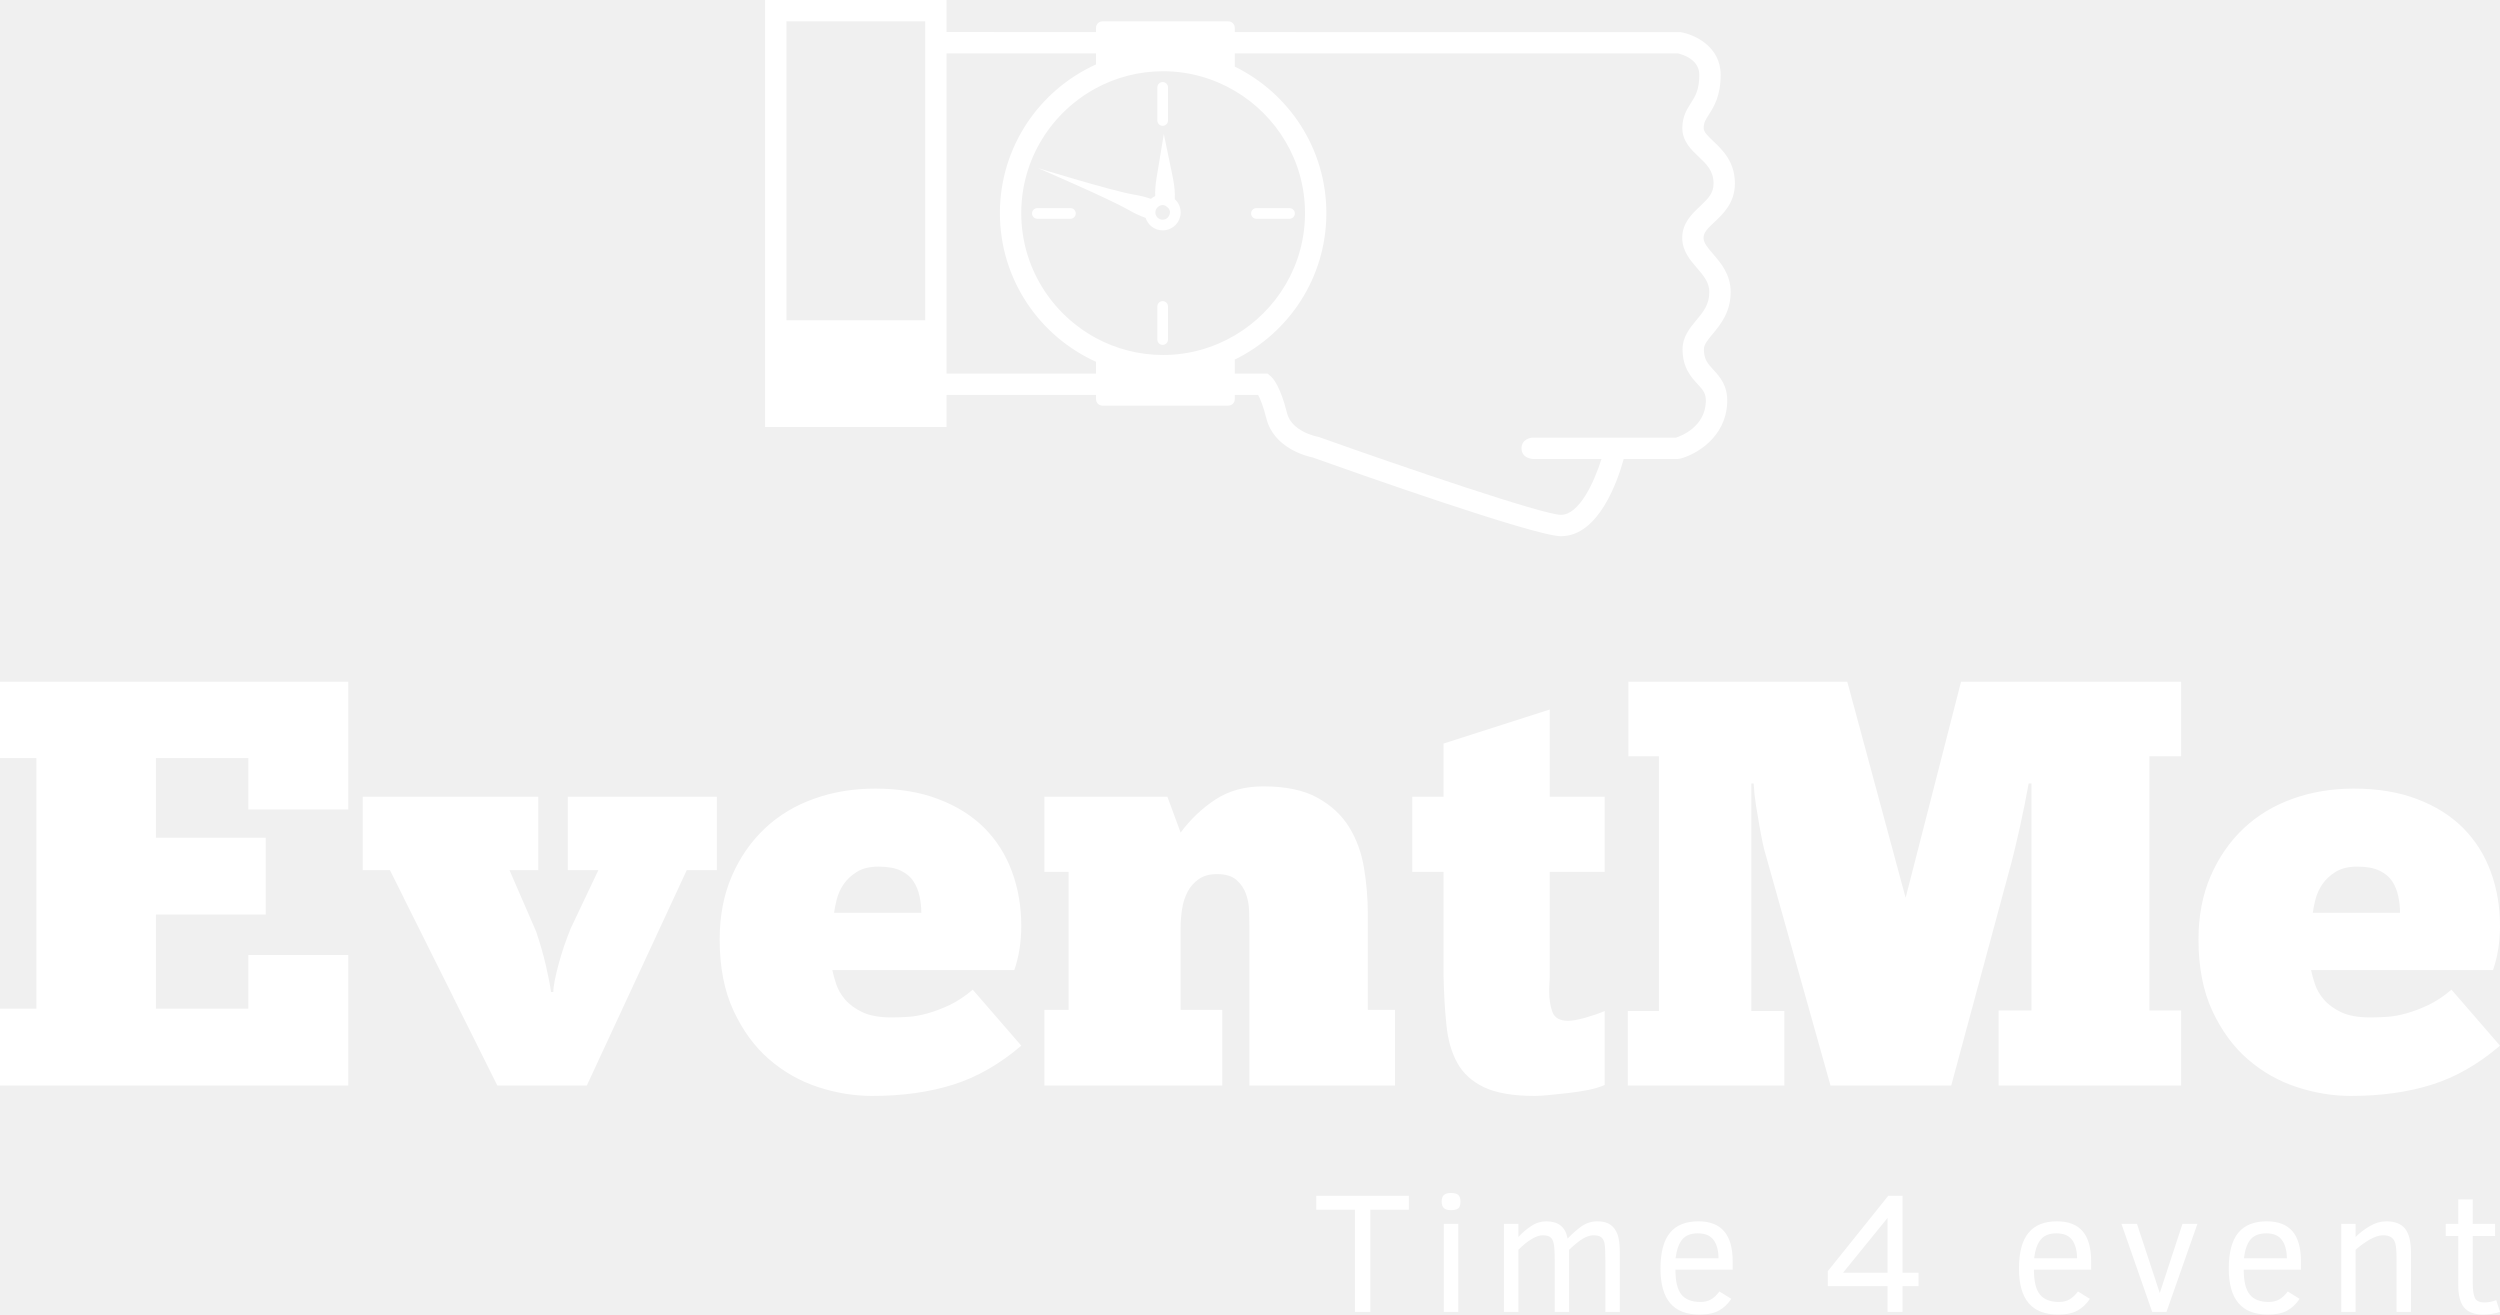
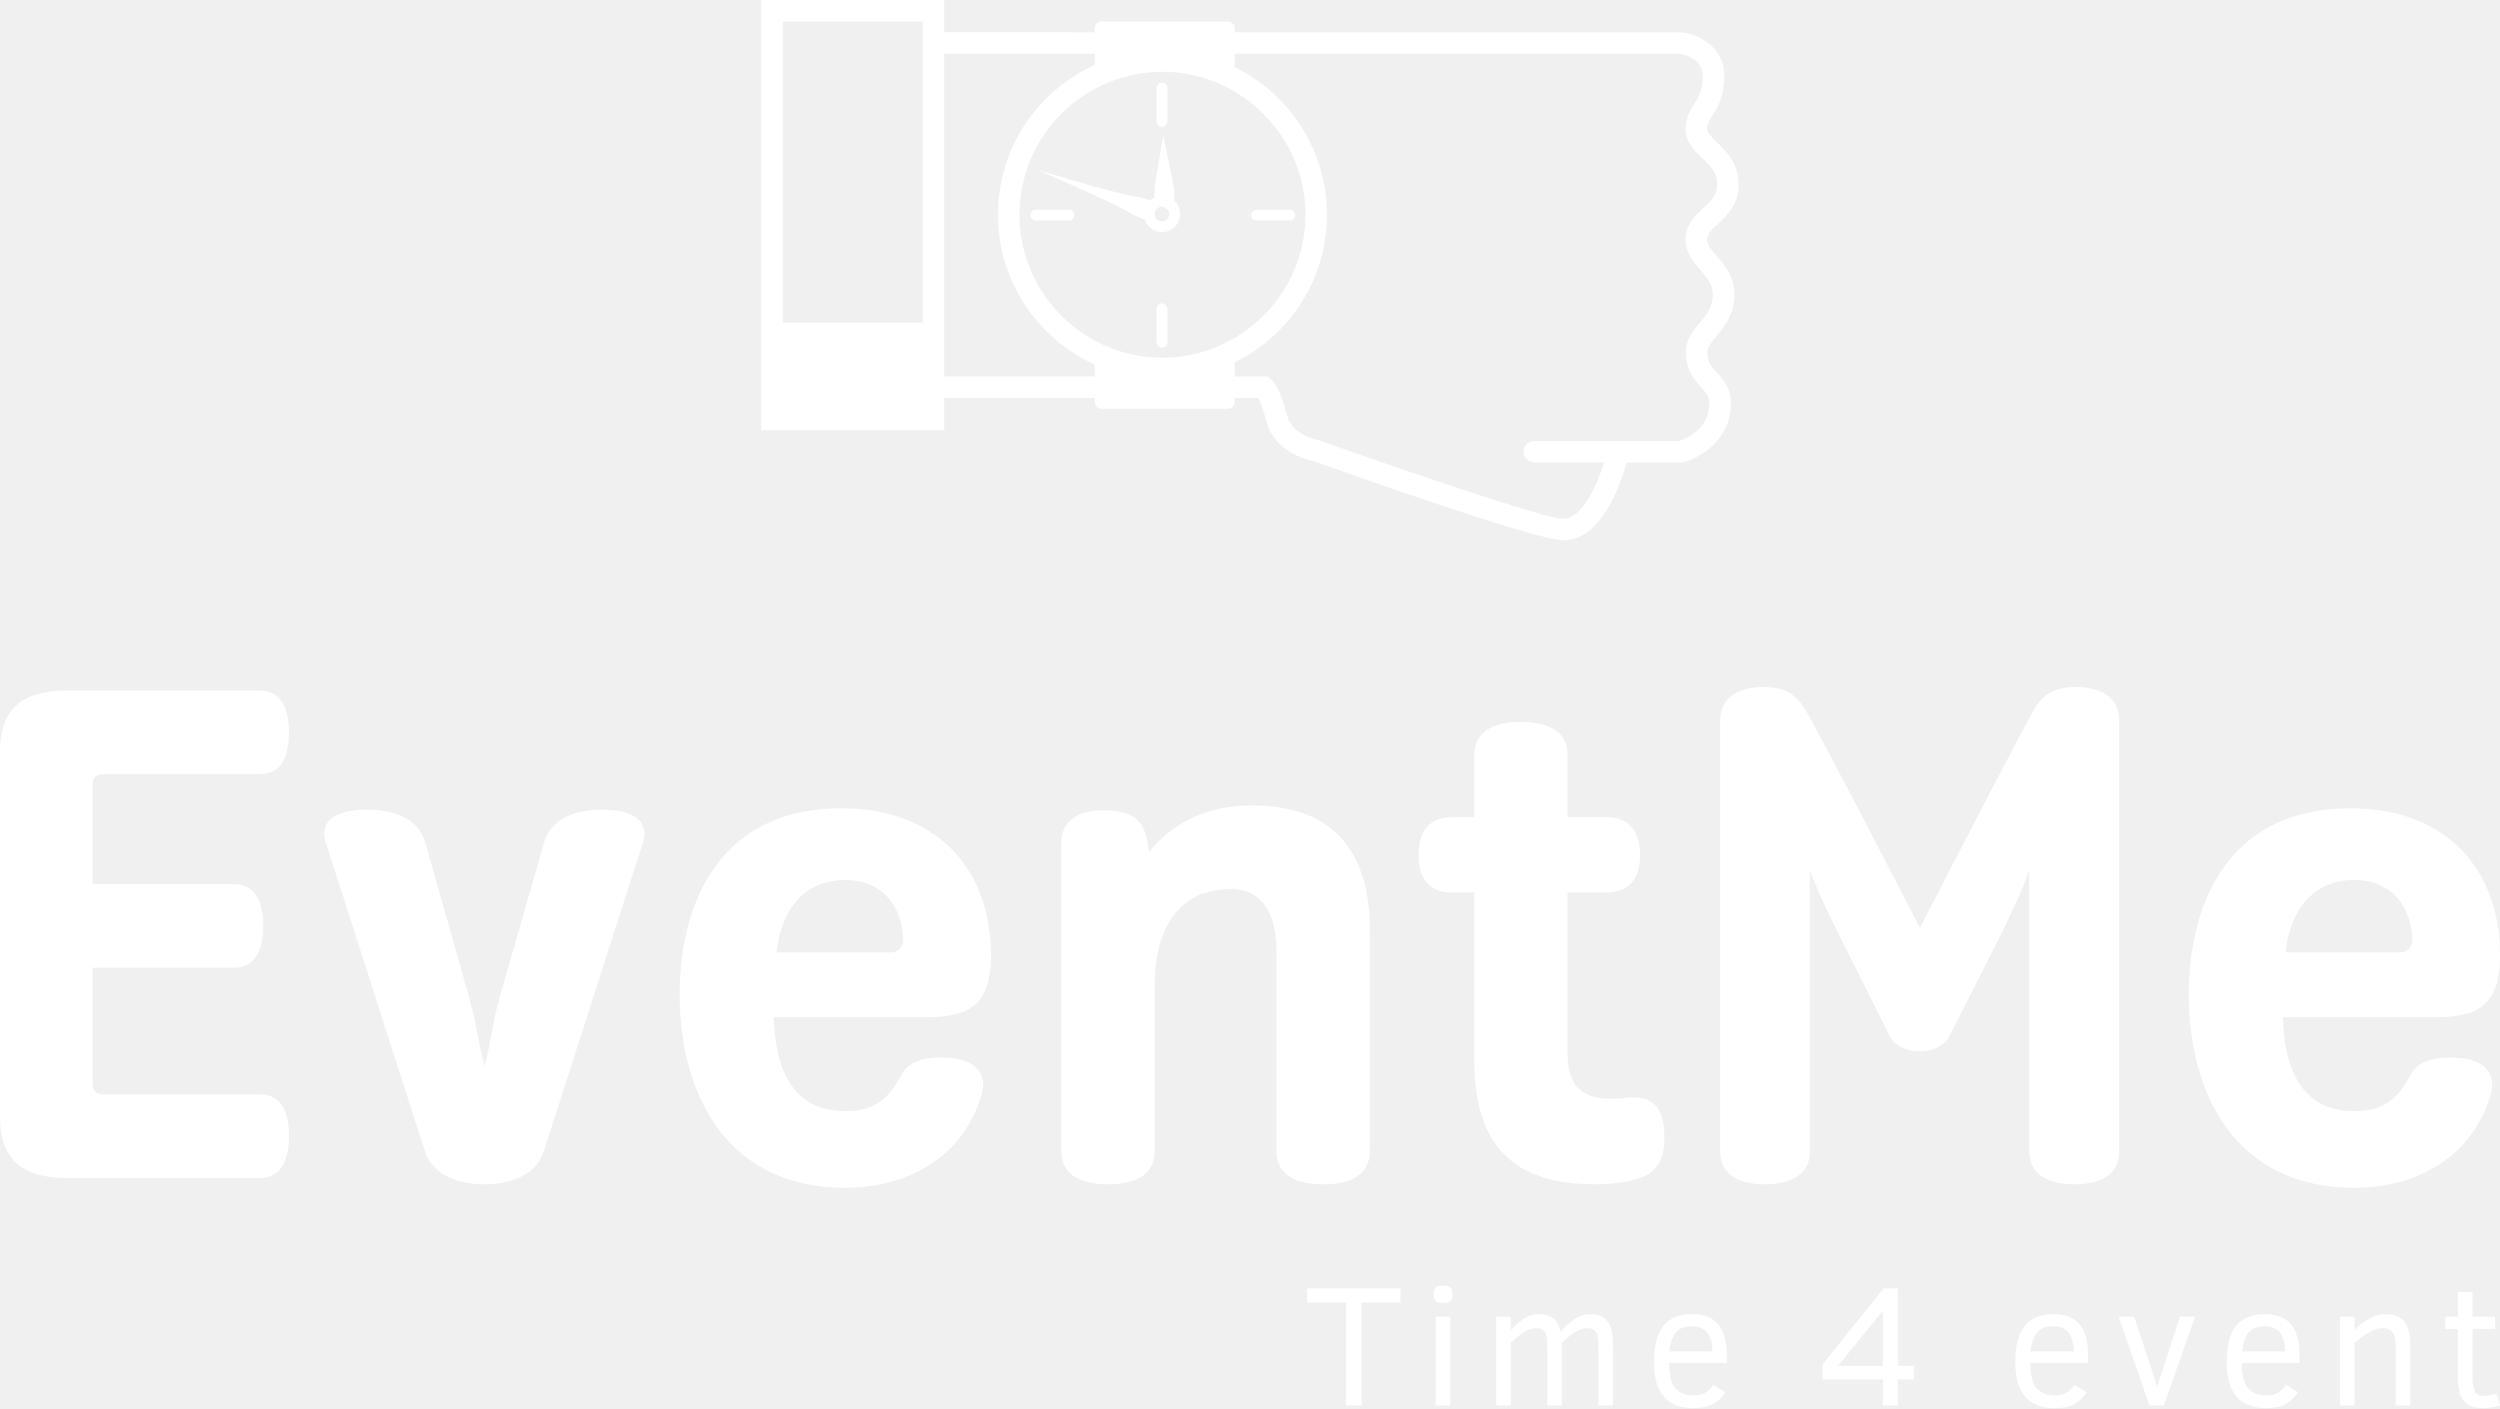
- <svg xmlns="http://www.w3.org/2000/svg" version="1.1" height="135.464" width="257.62">
-   <defs id="SvgjsDefs4451" />
-   <g id="SvgjsG4452" rel="mainfill" name="main_text" transform="translate(-1.49,-128.1359)" fill="#ffffff">
-     <path d="M1.49 198.39L37.38 198.39L37.38 211.55L27.08 211.55L27.08 206.25L17.56 206.25L17.56 214.46L28.87 214.46L28.87 222.38L17.56 222.38L17.56 232.08L27.08 232.08L27.08 226.55L37.38 226.55L37.38 240L1.49 240L1.49 232.08L5.24 232.08L5.24 206.25L1.49 206.25L1.49 198.39ZM58.51 230.36Q58.51 229.88 58.66 229.14Q58.81 228.39 59.05 227.50Q59.29 226.61 59.61 225.65Q59.94 224.70 60.30 223.81L63.15 217.80L60.00 217.80L60.00 210.24L75.36 210.24L75.36 217.80L72.26 217.80L61.96 240L52.74 240L41.67 217.80L38.87 217.80L38.87 210.24L56.96 210.24L56.96 217.80L53.99 217.80L56.73 224.11Q57.32 225.83 57.74 227.62Q58.15 229.40 58.27 230.36L58.51 230.36ZM106.73 235.89Q103.39 238.75 99.70 239.91Q96.01 241.07 91.37 241.07Q88.57 241.07 85.77 240.15Q82.98 239.23 80.74 237.29Q78.51 235.36 77.08 232.29Q75.65 229.23 75.65 224.94Q75.65 221.31 76.90 218.42Q78.15 215.54 80.30 213.51Q82.44 211.49 85.36 210.45Q88.27 209.40 91.67 209.40Q95.36 209.40 98.18 210.48Q101.01 211.55 102.92 213.45Q104.82 215.36 105.77 217.95Q106.73 220.54 106.73 223.57Q106.73 224.76 106.55 225.92Q106.37 227.08 106.01 228.10L87.26 228.10Q87.38 228.69 87.65 229.52Q87.92 230.36 88.57 231.13Q89.23 231.90 90.36 232.44Q91.49 232.98 93.39 232.98Q94.17 232.98 95.09 232.92Q96.01 232.86 97.08 232.56Q98.15 232.26 99.35 231.70Q100.54 231.13 101.73 230.12L106.73 235.89M92.02 217.44Q90.65 217.44 89.79 217.98Q88.93 218.51 88.42 219.26Q87.92 220.00 87.71 220.83Q87.50 221.67 87.44 222.20L96.43 222.20Q96.43 221.37 96.25 220.51Q96.07 219.64 95.62 218.96Q95.18 218.27 94.32 217.86Q93.45 217.44 92.02 217.44ZM127.44 240L109.11 240L109.11 232.20L111.61 232.20L111.61 217.98L109.11 217.98L109.11 210.24L121.79 210.24L123.15 213.93Q124.70 211.85 126.76 210.51Q128.81 209.17 131.67 209.17Q135.12 209.17 137.23 210.33Q139.35 211.49 140.51 213.36Q141.67 215.24 142.05 217.59Q142.44 219.94 142.44 222.26L142.44 232.20L145.24 232.20L145.24 240L130.24 240L130.24 223.75Q130.24 222.98 130.21 222.02Q130.18 221.07 129.88 220.24Q129.58 219.40 128.90 218.81Q128.21 218.21 126.90 218.21Q125.77 218.21 125.03 218.72Q124.29 219.23 123.87 220.03Q123.45 220.83 123.30 221.82Q123.15 222.80 123.15 223.75L123.15 232.20L127.44 232.20L127.44 240ZM147.02 210.24L150.24 210.24L150.24 204.76L161.19 201.25L161.19 210.24L166.85 210.24L166.85 217.98L161.19 217.98L161.19 228.57Q161.19 228.99 161.16 229.40Q161.13 229.82 161.13 230.30Q161.13 231.49 161.46 232.41Q161.79 233.33 163.10 233.33Q163.69 233.33 164.85 233.01Q166.01 232.68 166.85 232.32L166.85 239.94Q166.19 240.24 165.18 240.45Q164.17 240.65 163.10 240.77Q162.02 240.89 161.10 240.98Q160.18 241.07 159.64 241.07Q156.31 241.07 154.43 240.18Q152.56 239.29 151.67 237.68Q150.77 236.07 150.54 233.75Q150.30 231.43 150.24 228.57L150.24 217.98L147.02 217.98L147.02 210.24ZM210.54 208.87Q210.36 209.88 210.12 211.07Q209.88 212.26 209.64 213.36Q209.40 214.46 209.17 215.39Q208.93 216.31 208.81 216.85L202.56 240L190.12 240L183.45 216.25Q183.33 215.89 183.15 215.09Q182.98 214.29 182.80 213.27Q182.62 212.26 182.44 211.13Q182.26 210.00 182.20 208.87L181.96 208.87L181.96 232.32L185.36 232.32L185.36 240L169.23 240L169.23 232.32L172.44 232.32L172.44 206.07L169.29 206.07L169.29 198.39L191.85 198.39L197.86 220.65L203.57 198.39L226.25 198.39L226.25 206.07L222.98 206.07L222.98 232.26L226.25 232.26L226.25 240L207.44 240L207.44 232.26L210.83 232.26L210.83 208.87L210.54 208.87ZM259.11 235.89Q255.77 238.75 252.08 239.91Q248.39 241.07 243.75 241.07Q240.95 241.07 238.15 240.15Q235.36 239.23 233.12 237.29Q230.89 235.36 229.46 232.29Q228.04 229.23 228.04 224.94Q228.04 221.31 229.29 218.42Q230.54 215.54 232.68 213.51Q234.82 211.49 237.74 210.45Q240.65 209.40 244.05 209.40Q247.74 209.40 250.57 210.48Q253.39 211.55 255.30 213.45Q257.20 215.36 258.15 217.95Q259.11 220.54 259.11 223.57Q259.11 224.76 258.93 225.92Q258.75 227.08 258.39 228.10L239.64 228.10Q239.76 228.69 240.03 229.52Q240.30 230.36 240.95 231.13Q241.61 231.90 242.74 232.44Q243.87 232.98 245.77 232.98Q246.55 232.98 247.47 232.92Q248.39 232.86 249.46 232.56Q250.54 232.26 251.73 231.70Q252.92 231.13 254.11 230.12L259.11 235.89M244.40 217.44Q243.04 217.44 242.17 217.98Q241.31 218.51 240.80 219.26Q240.30 220.00 240.09 220.83Q239.88 221.67 239.82 222.20L248.81 222.20Q248.81 221.37 248.63 220.51Q248.45 219.64 248.01 218.96Q247.56 218.27 246.70 217.86Q245.83 217.44 244.40 217.44Z" fill="#ffffff" style="fill: rgb(255, 255, 255);" />
+ <svg xmlns="http://www.w3.org/2000/svg" version="1.1" height="143.994" width="255.651">
+   <defs id="SvgjsDefs1018" />
+   <g id="SvgjsG1019" rel="mainfill" name="main_text" transform="translate(-4.63,-119.5359)" fill="#ffffff">
+     <path d="M15.31 198.70L31.19 198.70C33.61 198.70 34.18 196.56 34.18 194.42C34.18 192.29 33.54 190.15 31.19 190.15L11.61 190.15C8.05 190.15 4.63 191.08 4.63 196.42L4.63 233.73C4.63 239.07 8.05 240 11.61 240L31.19 240C33.54 240 34.18 237.86 34.18 235.73C34.18 233.59 33.61 231.45 31.19 231.45L15.31 231.45C14.46 231.45 14.10 231.17 14.10 230.24L14.10 218.49L28.56 218.49C30.91 218.49 31.55 216.36 31.55 214.22C31.55 212.08 30.91 209.95 28.56 209.95L14.10 209.95L14.10 199.91C14.10 198.98 14.46 198.70 15.31 198.70ZM48.14 205.75C47.36 202.97 44.44 202.33 42.09 202.33C39.74 202.33 37.10 203.04 37.96 205.75L48.07 237.22C48.92 239.93 51.84 240.64 54.19 240.64C56.47 240.64 59.39 239.93 60.25 237.22L70.36 205.75C71.21 203.04 68.58 202.33 66.23 202.33C63.95 202.33 61.03 202.97 60.25 205.75L55.69 221.63C55.05 223.83 54.76 226.40 54.19 228.61C53.62 226.40 53.27 223.83 52.63 221.63ZM91.08 209.52C94.36 209.52 96.71 211.59 96.99 215.36C97.06 216.50 96.42 216.93 95.71 216.93L84.03 216.93C84.53 212.44 86.95 209.52 91.08 209.52ZM104.97 231.60C105.47 230.17 105.18 228.11 102.05 227.75C99.34 227.47 97.56 228.04 96.85 229.39C95.57 231.81 94.14 233.16 91.15 233.16C85.31 233.23 83.89 228.25 83.75 223.55L99.49 223.55C103.83 223.55 105.89 222.20 105.97 217.43C106.04 208.38 100.41 202.19 90.65 202.19C78.62 202.19 74.13 211.30 74.13 221.34C74.20 231.74 79.12 240.93 90.94 241.00C97.78 241.00 103.12 237.65 104.97 231.60ZM121.99 205.82C121.63 203.04 119.99 202.40 117.36 202.40C115.22 202.40 113.16 203.25 113.16 205.75L113.16 237.22C113.16 239.93 115.58 240.64 117.93 240.64C120.35 240.64 122.70 239.93 122.70 237.22L122.70 220.35C122.70 215.36 124.55 210.45 130.53 210.45C134.31 210.45 135.16 214.01 135.16 216.71L135.16 237.22C135.16 239.93 137.58 240.64 139.93 240.64C142.36 240.64 144.71 239.93 144.71 237.22L144.71 214.65C144.71 205.89 140.29 201.90 132.67 201.90C129.61 201.90 125.34 202.68 122.13 206.67ZM155.39 196.77L155.39 203.11L153.11 203.11C150.40 203.11 149.69 205.03 149.69 206.96C149.69 208.88 150.40 210.80 153.11 210.80L155.39 210.80L155.39 227.89C155.39 235.51 158.31 240.64 167.71 240.64C169.42 240.64 171.34 240.43 172.69 239.86C174.40 239.07 174.83 237.65 174.83 235.87C174.83 233.02 173.90 231.45 170.77 231.81C166.43 232.31 164.93 230.60 164.93 227.32L164.93 210.80L168.92 210.80C171.62 210.80 172.34 208.88 172.34 206.96C172.34 205.03 171.62 203.11 168.92 203.11L164.93 203.11L164.93 196.77C164.93 194.07 162.58 193.36 160.16 193.36C157.81 193.36 155.39 194.07 155.39 196.77ZM216.92 189.79C214.99 189.79 213.78 190.36 212.86 191.72C211.72 193.50 200.96 214.43 200.96 214.43C200.96 214.43 190.21 193.50 189.00 191.72C188.07 190.36 186.86 189.79 185.01 189.79C182.73 189.79 180.53 190.65 180.53 193.21L180.53 237.29C180.53 239.93 182.88 240.64 185.08 240.64C187.29 240.64 189.71 239.93 189.71 237.29L189.71 208.45C190.42 210.52 191.49 212.73 192.42 214.58L197.83 225.40C198.47 226.61 199.68 227.04 200.96 227.04C202.17 227.04 203.39 226.61 204.03 225.40L209.51 214.58C210.36 212.73 211.50 210.52 212.14 208.45L212.14 237.29C212.14 239.93 214.57 240.64 216.77 240.64C218.98 240.64 221.33 239.93 221.33 237.29L221.33 193.21C221.33 190.65 219.19 189.79 216.92 189.79ZM245.40 209.52C248.68 209.52 251.03 211.59 251.31 215.36C251.38 216.50 250.74 216.93 250.03 216.93L238.35 216.93C238.85 212.44 241.27 209.52 245.40 209.52ZM259.29 231.60C259.79 230.17 259.50 228.11 256.37 227.75C253.66 227.47 251.88 228.04 251.17 229.39C249.89 231.81 248.46 233.16 245.47 233.16C239.63 233.23 238.21 228.25 238.07 223.55L253.80 223.55C258.15 223.55 260.21 222.20 260.28 217.43C260.36 208.38 254.73 202.19 244.97 202.19C232.94 202.19 228.45 211.30 228.45 221.34C228.52 231.74 233.44 240.93 245.26 241.00C252.10 241.00 257.44 237.65 259.29 231.60Z" fill="#ffffff" style="fill: rgb(255, 255, 255);" />
  </g>
-   <g id="SvgjsG4453" rel="mainfill" name="slogan_text" transform="translate(135.29,-104.8059)" fill="#ffffff">
+   <g id="SvgjsG1020" rel="mainfill" name="slogan_text" transform="translate(133.3208,-96.2759)" fill="#ffffff">
    <path d="M5.92 229.47L5.92 240L4.33 240L4.33 229.47L0.35 229.47L0.35 228.03L9.89 228.03L9.89 229.47L5.92 229.47ZM15.21 228.62Q15.21 229.14 14.98 229.33Q14.74 229.51 14.23 229.51Q13.69 229.51 13.48 229.28Q13.27 229.05 13.27 228.62Q13.27 228.16 13.50 227.95Q13.72 227.74 14.23 227.74Q14.76 227.74 14.98 227.94Q15.21 228.15 15.21 228.62M13.49 240L13.49 230.92L14.98 230.92L14.98 240L13.49 240ZM30.14 240L30.14 234.65Q30.14 233.30 30.04 232.87Q29.93 232.44 29.67 232.27Q29.41 232.10 28.89 232.10Q28.44 232.10 27.87 232.42Q27.31 232.74 26.40 233.59L26.40 240L24.92 240L24.92 234.65Q24.92 233.37 24.81 232.92Q24.71 232.47 24.46 232.29Q24.21 232.10 23.68 232.10Q23.19 232.10 22.54 232.49Q21.90 232.87 21.18 233.59L21.18 240L19.69 240L19.69 230.92L21.18 230.92L21.18 232.27Q21.77 231.63 22.49 231.15Q23.22 230.66 24.05 230.66Q24.97 230.66 25.52 231.09Q26.07 231.51 26.25 232.44Q26.96 231.69 27.69 231.17Q28.43 230.66 29.33 230.66Q30.16 230.66 30.66 231.01Q31.16 231.36 31.40 232.03Q31.63 232.69 31.63 233.94L31.63 240L30.14 240ZM37.36 235.64Q37.36 237.44 37.97 238.20Q38.58 238.97 39.94 238.97Q40.55 238.97 41.01 238.72Q41.47 238.46 41.89 237.89L43.12 238.65Q42.60 239.43 41.85 239.85Q41.11 240.27 39.84 240.27Q37.81 240.27 36.81 239.09Q35.82 237.91 35.82 235.54Q35.82 233.04 36.79 231.85Q37.76 230.66 39.73 230.66Q41.49 230.66 42.37 231.68Q43.26 232.70 43.26 234.81L43.26 235.64L37.36 235.64M41.80 234.47Q41.79 233.25 41.29 232.58Q40.79 231.90 39.67 231.90Q38.61 231.90 38.08 232.51Q37.55 233.12 37.37 234.47L41.80 234.47ZM60.76 237.34L60.76 240L59.22 240L59.22 237.34L53.06 237.34L53.06 235.80L59.29 228.03L60.76 228.03L60.76 235.96L62.41 235.96L62.41 237.34L60.76 237.34M59.22 230.31L54.63 235.96L59.22 235.96L59.22 230.31ZM74.30 235.64Q74.30 237.44 74.92 238.20Q75.53 238.97 76.89 238.97Q77.50 238.97 77.95 238.72Q78.41 238.46 78.84 237.89L80.07 238.65Q79.55 239.43 78.80 239.85Q78.06 240.27 76.79 240.27Q74.76 240.27 73.76 239.09Q72.76 237.91 72.76 235.54Q72.76 233.04 73.74 231.85Q74.71 230.66 76.67 230.66Q78.44 230.66 79.32 231.68Q80.20 232.70 80.20 234.81L80.20 235.64L74.30 235.64M78.75 234.47Q78.73 233.25 78.24 232.58Q77.74 231.90 76.62 231.90Q75.56 231.90 75.03 232.51Q74.49 233.12 74.32 234.47L78.75 234.47ZM87.96 240L86.49 240L83.32 230.92L84.92 230.92L87.27 238.05L89.61 230.92L91.15 230.92L87.96 240ZM95.92 235.64Q95.92 237.44 96.54 238.20Q97.15 238.97 98.51 238.97Q99.11 238.97 99.57 238.72Q100.03 238.46 100.46 237.89L101.68 238.65Q101.16 239.43 100.42 239.85Q99.68 240.27 98.40 240.27Q96.38 240.27 95.38 239.09Q94.38 237.91 94.38 235.54Q94.38 233.04 95.35 231.85Q96.33 230.66 98.29 230.66Q100.06 230.66 100.94 231.68Q101.82 232.70 101.82 234.81L101.82 235.64L95.92 235.64M100.37 234.47Q100.35 233.25 99.85 232.58Q99.36 231.90 98.24 231.90Q97.18 231.90 96.64 232.51Q96.11 233.12 95.94 234.47L100.37 234.47ZM111.67 240L111.67 234.65Q111.67 233.35 111.54 232.92Q111.41 232.49 111.11 232.30Q110.82 232.10 110.26 232.10Q109.69 232.10 108.92 232.53Q108.16 232.97 107.45 233.59L107.45 240L105.97 240L105.97 230.92L107.45 230.92L107.45 232.27Q108.09 231.64 108.92 231.15Q109.76 230.66 110.61 230.66Q111.93 230.66 112.54 231.41Q113.16 232.16 113.16 233.94L113.16 240L111.67 240ZM122.33 240Q121.47 240.27 120.62 240.27Q119.24 240.27 118.63 239.54Q118.03 238.81 118.03 237.26L118.03 232.17L116.74 232.17L116.74 230.92L118.03 230.92L118.03 228.40L119.52 228.40L119.52 230.92L121.82 230.92L121.82 232.17L119.52 232.17L119.52 236.97Q119.52 238.07 119.74 238.55Q119.96 239.02 120.72 239.02Q121.38 239.02 121.94 238.78L122.33 240Z" fill="#ffffff" style="fill: rgb(255, 255, 255);" />
  </g>
-   <g id="SvgjsG4454" rel="mainfill" name="symbol" transform="translate(74.44085,-29.7) scale(1.1)" fill="#ffffff">
+   <g id="SvgjsG1021" rel="mainfill" name="symbol" transform="translate(73.45627,-29.7) scale(1.1)" fill="#ffffff">
    <path d="M42.378,45.654c0.031-0.523-0.011-1.186-0.186-2.052c-0.402-1.984-0.837-4.045-0.837-4.045S41,41.633,40.677,43.632  c-0.112,0.694-0.148,1.265-0.133,1.737c-0.145,0.067-0.276,0.155-0.396,0.258c-0.459-0.157-0.986-0.297-1.602-0.398  c-1.997-0.33-8.978-2.479-8.978-2.479s6.714,2.894,8.468,3.906c0.584,0.337,1.125,0.584,1.612,0.756  c0.219,0.676,0.848,1.169,1.597,1.169c0.932,0,1.686-0.755,1.686-1.685C42.932,46.402,42.716,45.962,42.378,45.654z M41.246,46.211  c0.082,0,0.159,0.021,0.232,0.047c0.12,0.081,0.222,0.163,0.313,0.244c0.082,0.113,0.141,0.245,0.141,0.395  c0,0.04-0.016,0.074-0.023,0.112c-0.056,0.322-0.325,0.572-0.663,0.572c-0.378,0-0.686-0.307-0.686-0.685  c0-0.165,0.066-0.31,0.163-0.428C40.85,46.315,41.033,46.211,41.246,46.211z" fill="#ffffff" style="fill: rgb(255, 255, 255);" />
    <path d="M41.246,38.785c-0.276,0-0.5-0.224-0.5-0.5v-3.097c0-0.276,0.224-0.5,0.5-0.5s0.5,0.224,0.5,0.5v3.097  C41.746,38.561,41.522,38.785,41.246,38.785z" fill="#ffffff" style="fill: rgb(255, 255, 255);" />
    <path d="M41.246,59.307c-0.276,0-0.5-0.224-0.5-0.5V55.71c0-0.276,0.224-0.5,0.5-0.5s0.5,0.224,0.5,0.5v3.097  C41.746,59.083,41.522,59.307,41.246,59.307z" fill="#ffffff" style="fill: rgb(255, 255, 255);" />
    <path d="M32.604,47.496h-3.097c-0.276,0-0.5-0.224-0.5-0.5s0.224-0.5,0.5-0.5h3.097c0.276,0,0.5,0.224,0.5,0.5  S32.88,47.496,32.604,47.496z" fill="#ffffff" style="fill: rgb(255, 255, 255);" />
    <path d="M53.127,47.496h-3.098c-0.276,0-0.5-0.224-0.5-0.5s0.224-0.5,0.5-0.5h3.098c0.276,0,0.5,0.224,0.5,0.5  S53.403,47.496,53.127,47.496z" fill="#ffffff" style="fill: rgb(255, 255, 255);" />
    <path d="M94.455,54.364c0-1.658-0.911-2.715-1.643-3.564c-0.555-0.644-0.895-1.061-0.895-1.515c0-0.504,0.368-0.874,1.02-1.485  c0.809-0.759,1.916-1.798,1.916-3.611c0-2.045-1.172-3.155-2.026-3.965c-0.574-0.544-0.899-0.869-0.899-1.228  c0-0.503,0.173-0.773,0.486-1.263c0.465-0.727,1.103-1.723,1.103-3.728c0-2.658-2.453-3.773-3.75-3.992L48,30.006v-0.398  C48,29.272,47.728,29,47.393,29H35.607C35.272,29,35,29.272,35,29.607v0.396L21,30v-3H4v40h17v-3h14v0.393  C35,64.729,35.272,65,35.607,65h11.785C47.728,65,48,64.729,48,64.393V64h2.19c0.179,0.332,0.467,0.992,0.766,2.187  c0.697,2.789,3.749,3.547,4.349,3.67c3.621,1.292,20.791,7.374,23.253,7.374c3.525,0,5.304-5.148,5.878-7.23h5.029l0.248-0.031  c1.467-0.376,4.277-1.953,4.417-5.233c0.068-1.616-0.69-2.442-1.3-3.105c-0.512-0.558-0.882-0.961-0.882-1.903  c0-0.434,0.299-0.814,0.827-1.449C93.484,57.424,94.455,56.256,94.455,54.364z M19,30v27H6V29h13V30z M35,62H21V32h14v1.037  c-5.305,2.399-9.003,7.726-9.003,13.928c0,6.201,3.698,11.527,9.003,13.927V62z M41.288,60.255c-2.273,0-4.415-0.575-6.288-1.586  c-4.165-2.247-7.003-6.649-7.003-11.704c0-5.055,2.838-9.458,7.003-11.705c1.874-1.011,4.015-1.586,6.288-1.586  c2.45,0,4.739,0.678,6.712,1.838c3.93,2.312,6.58,6.574,6.58,11.453c0,4.879-2.65,9.141-6.58,11.452  C46.027,59.577,43.738,60.255,41.288,60.255z M91.237,56.999c-0.604,0.727-1.289,1.55-1.289,2.728c0,1.722,0.814,2.608,1.409,3.256  c0.504,0.549,0.808,0.88,0.774,1.669c-0.1,2.343-2.294,3.183-2.811,3.349H75.844c0,0-0.982,0.078-0.982,1c0,1,1.139,1,1.139,1h6.351  c-0.696,2.223-2.105,5.23-3.793,5.23c-1.645,0-14.767-4.468-22.652-7.283l-0.169-0.045c-0.024-0.004-2.403-0.452-2.841-2.2  c-0.618-2.476-1.283-3.248-1.54-3.466L51.076,62H48v-1.313c5.076-2.487,8.58-7.688,8.58-13.723c0-6.035-3.504-11.237-8.58-13.724V32  h41.502c0.359,0.08,2.015,0.528,2.015,2.006c0,1.419-0.383,2.017-0.787,2.649c-0.376,0.587-0.802,1.252-0.802,2.341  c0,1.236,0.81,2.003,1.523,2.68c0.753,0.713,1.402,1.329,1.402,2.514c0,0.901-0.488,1.405-1.284,2.152  c-0.735,0.69-1.651,1.549-1.651,2.943c0,1.219,0.732,2.069,1.379,2.82c0.622,0.721,1.158,1.344,1.158,2.259  C92.455,55.533,91.891,56.213,91.237,56.999z" fill="#ffffff" style="fill: rgb(255, 255, 255);" />
  </g>
</svg>
